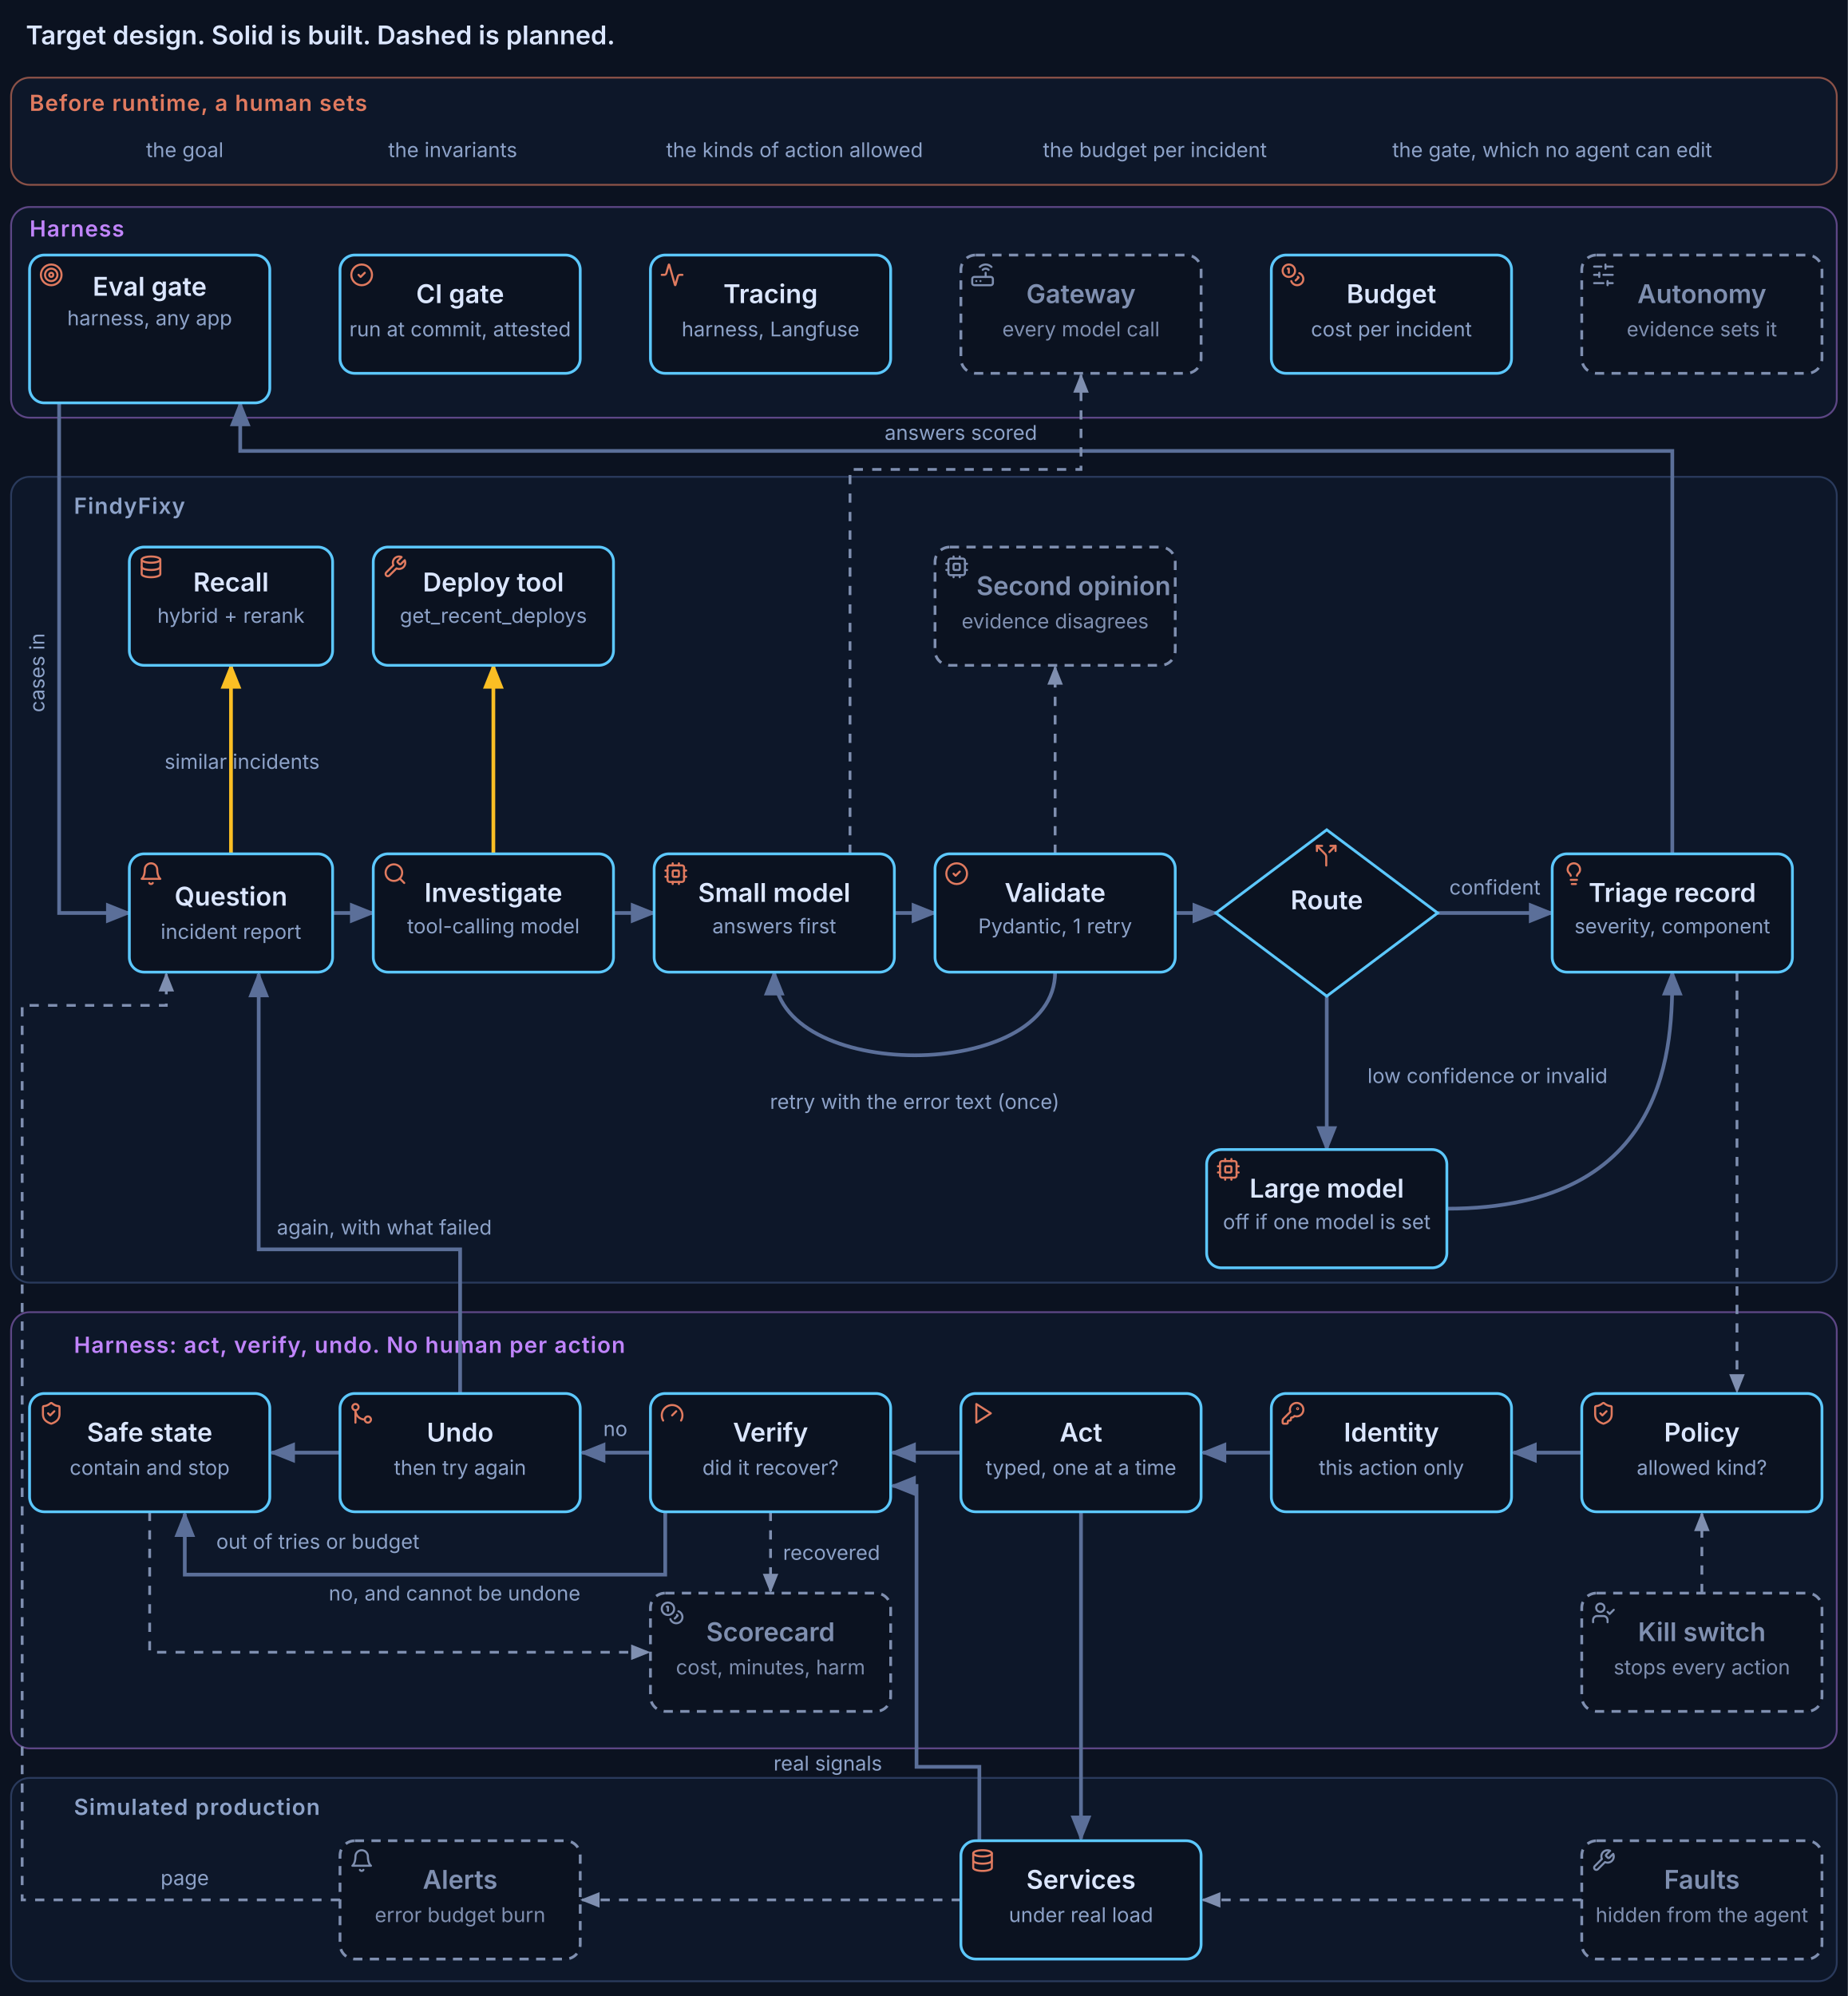
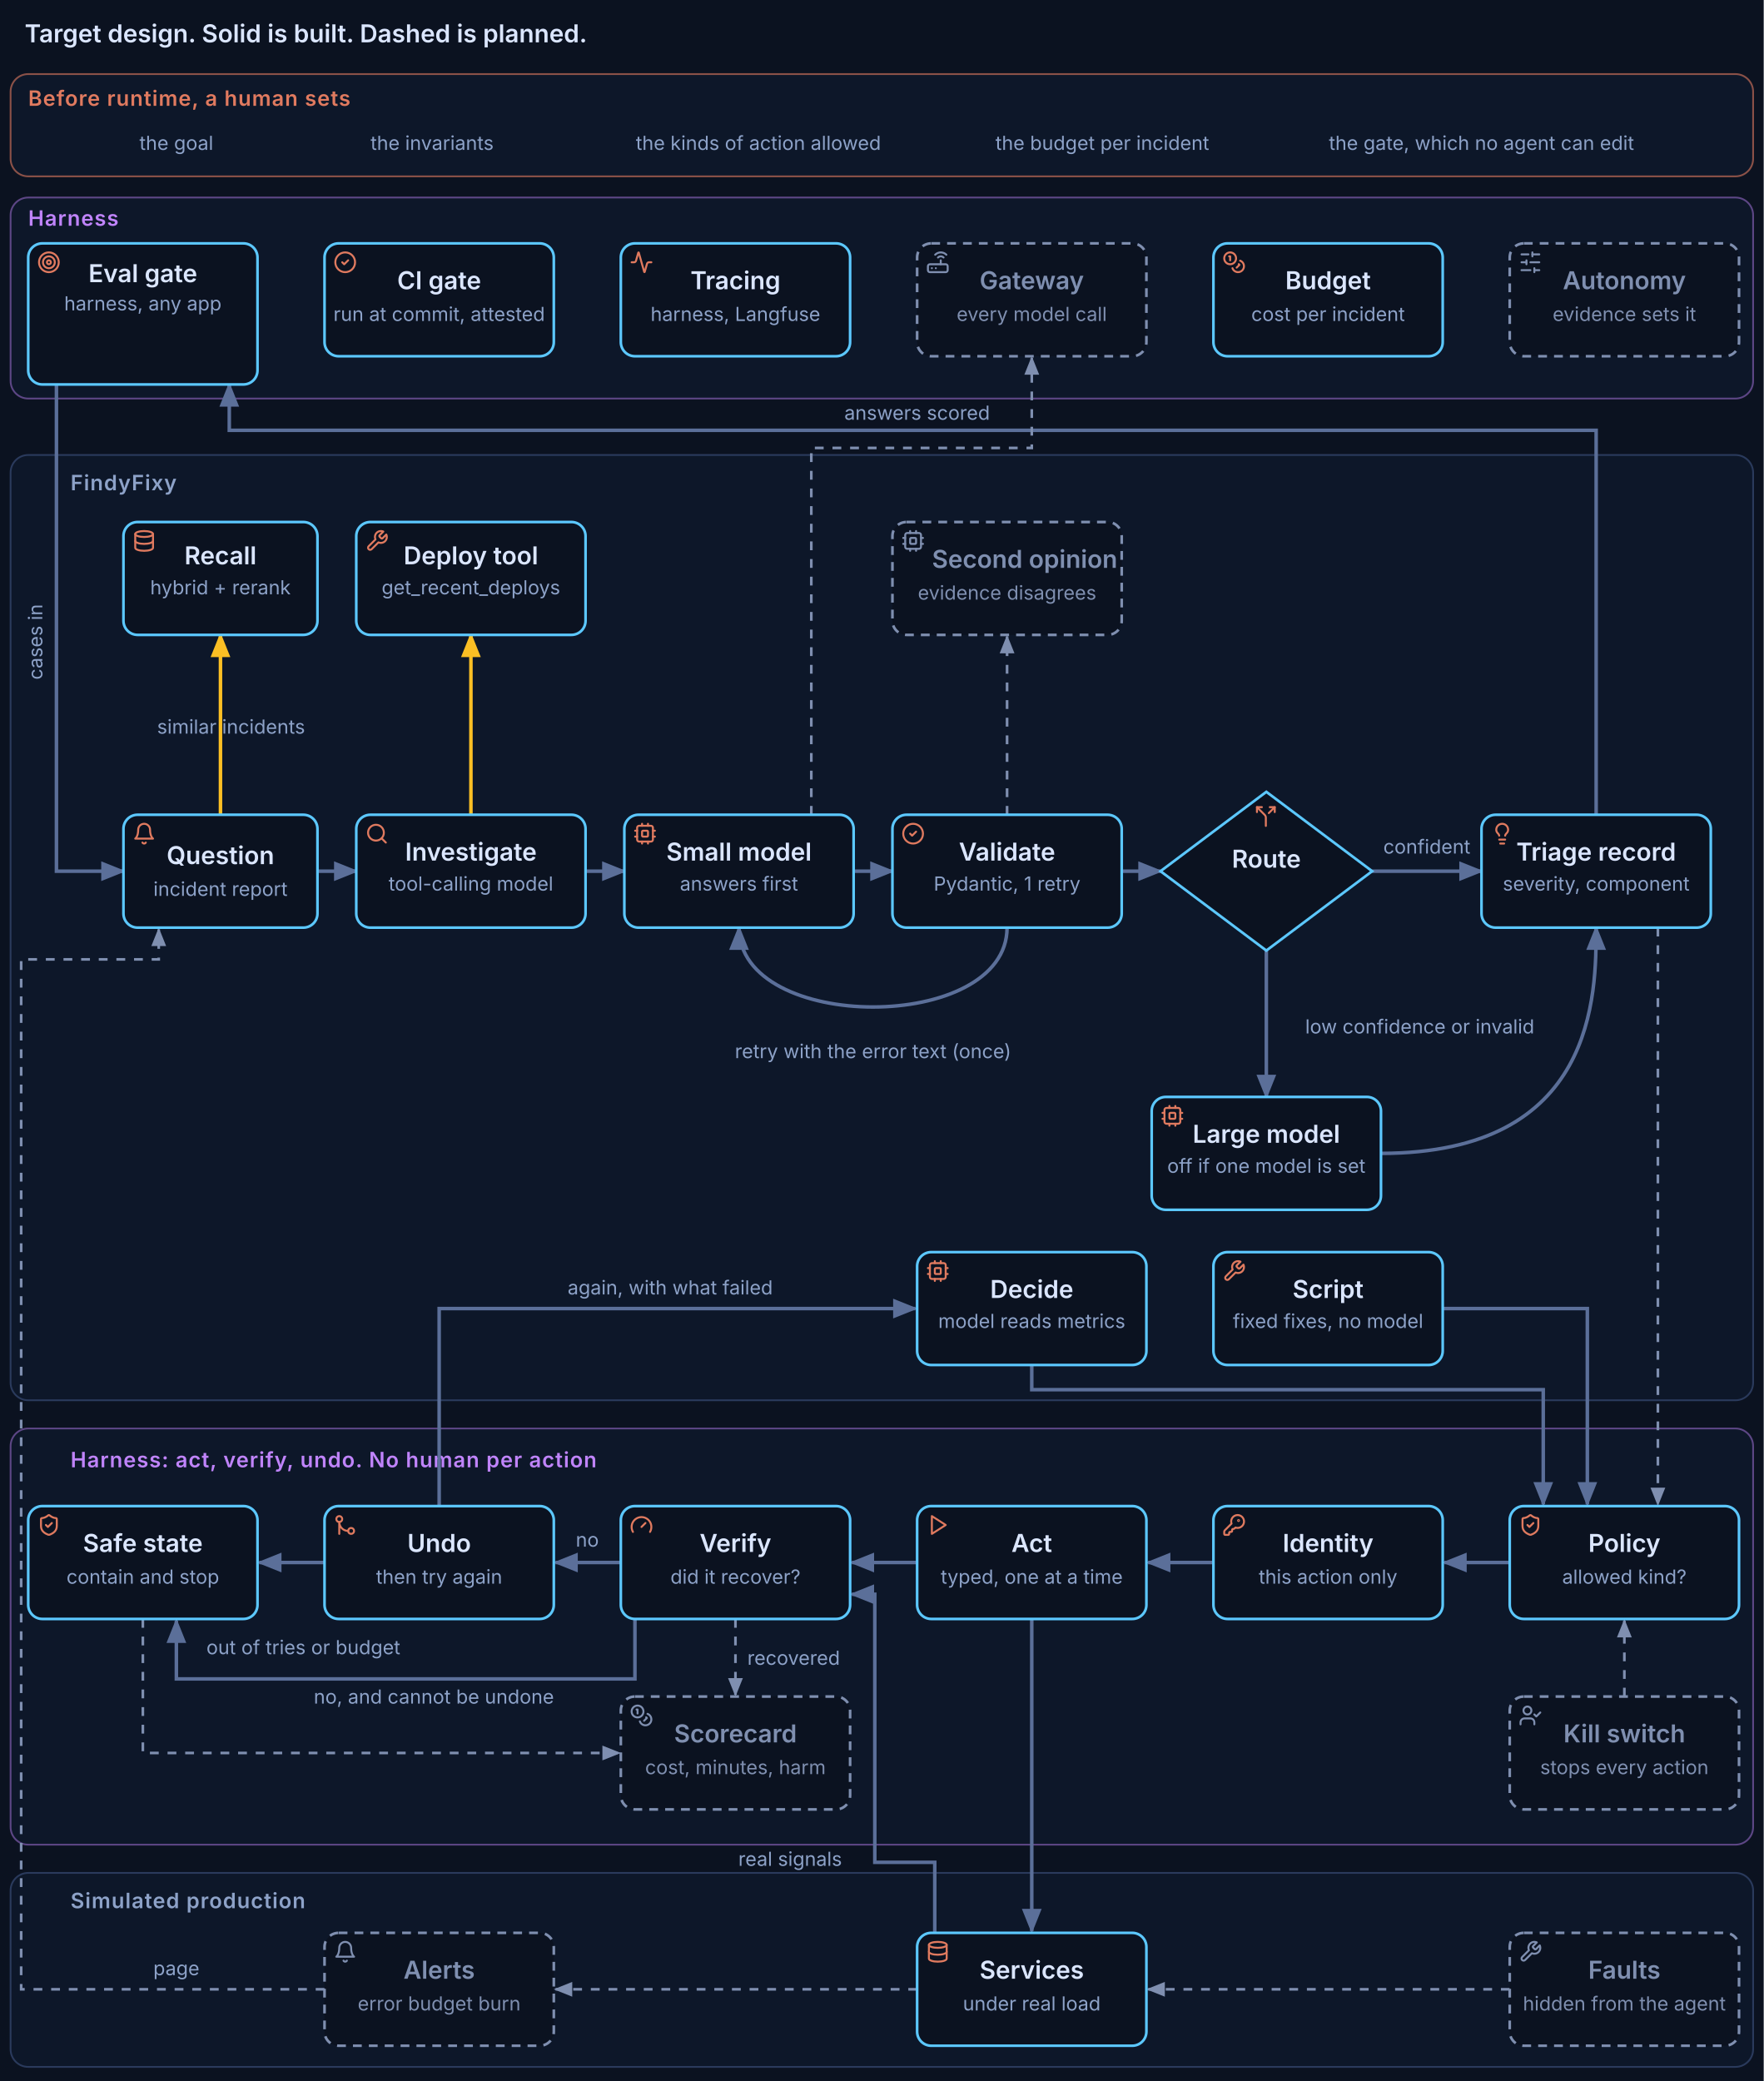
- <svg xmlns="http://www.w3.org/2000/svg" viewBox="-60 -234 1000 1080" width="1000" height="1080" role="img" aria-label="Target design. Solid is built. Dashed is planned.">
+ <svg xmlns="http://www.w3.org/2000/svg" viewBox="-60 -234 1000 1180" width="1000" height="1180" role="img" aria-label="Target design. Solid is built. Dashed is planned.">
  <style>
.lane { fill: #0d1729; stroke: #2a3a5c; stroke-width: 1; }
.lane.harness { stroke: #c084fc; stroke-opacity: .45; }
.lane-label { fill: #8da2c8; font-size: 12px; font-weight: 600; letter-spacing: .04em; }
.lane-label.harness { fill: #c084fc; }
.node rect, .node polygon { fill: #0b1220; stroke: #5cc8ff; stroke-width: 1.5; }
.node .t { fill: #dbe6ff; font-size: 14px; font-weight: 600; text-anchor: middle; }
.node .s, .node .badge { fill: #8da2c8; font-size: 11px; text-anchor: middle; }
.node[data-status=planned] rect { stroke: #7f8fb0; stroke-dasharray: 5 4; }
.node[data-status=planned] .t, .node[data-status=planned] .s { fill: #7f8fb0; }
.edge { fill: none; stroke: #5b6f99; stroke-width: 2; marker-end: url(#arrow); }
.edge.tool { stroke: #fbbf24; marker-end: url(#arrow-tool); }
.edge-label { fill: #8da2c8; font-size: 11px; text-anchor: middle; }
.edge.planned { stroke: #7f8fb0; stroke-width: 1.5; stroke-dasharray: 5 5; marker-end: url(#arrow-planned); }
.lane.human { stroke: #e07a5f; stroke-opacity: .6; }
.lane-label.human { fill: #e07a5f; }
.node .i.i.i { fill: none; stroke: #e07a5f; stroke-width: 2; stroke-linecap: round; stroke-linejoin: round; }
.node[data-status=planned] .i.i.i { stroke: #7f8fb0; stroke-dasharray: none; }
.caption { fill: #dbe6ff; font-size: 14px; font-weight: 600; }
text { font-family: ui-sans-serif, system-ui, -apple-system, "Segoe UI", sans-serif; }
</style>
  <defs>
    <marker id="arrow" viewBox="0 0 10 10" refX="9" refY="5" markerWidth="7" markerHeight="7" orient="auto">
      <path d="M0,1 L10,5 L0,9 z" fill="#5b6f99" />
    </marker>
    <marker id="arrow-tool" viewBox="0 0 10 10" refX="9" refY="5" markerWidth="7" markerHeight="7" orient="auto">
      <path d="M0,1 L10,5 L0,9 z" fill="#fbbf24" />
    </marker>
    <marker id="arrow-planned" viewBox="0 0 10 10" refX="9" refY="5" markerWidth="7" markerHeight="7" orient="auto">
      <path d="M0,1 L10,5 L0,9 z" fill="#7f8fb0" />
    </marker>
  </defs>
-   <rect x="-60" y="-234" width="1000" height="1080" fill="#0b1220" />
+   <rect x="-60" y="-234" width="1000" height="1180" fill="#0b1220" />
  <text class="caption" x="-46" y="-210">Target design. Solid is built. Dashed is planned.</text>
  <rect class="lane human" x="-54" y="-192" width="988" height="58" rx="10" />
  <text class="lane-label human" x="-44" y="-174">Before runtime, a human sets</text>
  <rect class="lane harness" x="-54" y="-122" width="988" height="114" rx="10" />
  <text class="lane-label harness" x="-44" y="-106">Harness</text>
-   <rect class="lane" x="-54" y="24" width="988" height="436" rx="10" />
+   <rect class="lane" x="-54" y="24" width="988" height="536" rx="10" />
  <text class="lane-label" x="-20" y="44">FindyFixy</text>
-   <rect class="lane harness" x="-54" y="476" width="988" height="236" rx="10" />
-   <text class="lane-label harness" x="-20" y="498">Harness: act, verify, undo. No human per action</text>
-   <rect class="lane" x="-54" y="728" width="988" height="110" rx="10" />
-   <text class="lane-label" x="-20" y="748">Simulated production</text>
+   <rect class="lane harness" x="-54" y="576" width="988" height="236" rx="10" />
+   <text class="lane-label harness" x="-20" y="598">Harness: act, verify, undo. No human per action</text>
+   <rect class="lane" x="-54" y="828" width="988" height="110" rx="10" />
+   <text class="lane-label" x="-20" y="848">Simulated production</text>
  <path id="e_eval_q" class="edge" d="M-28,-16 L-28,260 L10,260" />
  <path id="e_rec_eval" class="edge" d="M845,228 L845,10 L70,10 L70,-16" />
  <path id="e_q_inv" class="edge" d="M120,260 L142,260" />
  <path id="e_inv_small" class="edge" d="M272,260 L294,260" />
  <path id="e_small_val" class="edge" d="M424,260 L446,260" />
  <path id="e_val_route" class="edge" d="M576,260 L598,260" />
  <path id="e_retry" class="edge" d="M511,292 C511,352 359,352 359,292" />
  <path id="e_route_rec" class="edge" d="M718,260 L780,260" />
  <path id="e_route_large" class="edge" d="M658,305 L658,388" />
  <path id="e_large_rec" class="edge" d="M723,420 C845,420 845,330 845,292" />
  <path id="e_q_recall" class="edge tool" d="M65,228 L65,126" />
  <path id="e_inv_tool" class="edge tool" d="M207,228 L207,126" />
  <path id="p_small_gateway" class="edge planned" d="M400,228 L400,20 L525,20 L525,-31" />
  <path id="p_val_second" class="edge planned" d="M511,228 L511,127" />
-   <path id="p_rec_policy" class="edge planned" d="M880,292 L880,519" />
-   <path id="p_policy_identity" class="edge" d="M796,552 L759,552" />
-   <path id="p_identity_act" class="edge" d="M628,552 L591,552" />
-   <path id="p_act_verify" class="edge" d="M460,552 L423,552" />
-   <path id="p_verify_undo" class="edge" d="M292,552 L255,552" />
-   <path id="p_verify_safe" class="edge" d="M300,584 L300,618 L40,618 L40,585" />
-   <path id="p_undo_safe" class="edge" d="M124,552 L87,552" />
-   <path id="p_undo_again" class="edge" d="M189,520 L189,442 L80,442 L80,293" />
-   <path id="p_verify_score" class="edge planned" d="M357,584 L357,627" />
-   <path id="p_safe_score" class="edge planned" d="M21,584 L21,660 L291,660" />
-   <path id="p_kill_policy" class="edge planned" d="M861,628 L861,585" />
-   <path id="p_act_services" class="edge" d="M525,584 L525,761" />
-   <path id="p_services_verify" class="edge" d="M470,762 L470,722 L436,722 L436,570 L423,570" />
-   <path id="p_services_alerts" class="edge planned" d="M460,794 L255,794" />
-   <path id="p_faults_services" class="edge planned" d="M796,794 L591,794" />
-   <path id="p_alerts_question" class="edge planned" d="M124,794 L-48,794 L-48,310 L30,310 L30,293" />
+   <path id="p_rec_policy" class="edge planned" d="M880,292 L880,619" />
+   <path id="p_policy_identity" class="edge" d="M796,652 L759,652" />
+   <path id="p_identity_act" class="edge" d="M628,652 L591,652" />
+   <path id="p_act_verify" class="edge" d="M460,652 L423,652" />
+   <path id="p_verify_undo" class="edge" d="M292,652 L255,652" />
+   <path id="p_verify_safe" class="edge" d="M300,684 L300,718 L40,718 L40,685" />
+   <path id="p_undo_safe" class="edge" d="M124,652 L87,652" />
+   <path id="p_undo_again" class="edge" d="M189,620 L189,508 L459,508" />
+   <path id="p_decide_policy" class="edge" d="M525,540 L525,554 L815,554 L815,619" />
+   <path id="p_script_policy" class="edge" d="M758,508 L840,508 L840,619" />
+   <path id="p_verify_score" class="edge planned" d="M357,684 L357,727" />
+   <path id="p_safe_score" class="edge planned" d="M21,684 L21,760 L291,760" />
+   <path id="p_kill_policy" class="edge planned" d="M861,728 L861,685" />
+   <path id="p_act_services" class="edge" d="M525,684 L525,861" />
+   <path id="p_services_verify" class="edge" d="M470,862 L470,822 L436,822 L436,670 L423,670" />
+   <path id="p_services_alerts" class="edge planned" d="M460,894 L255,894" />
+   <path id="p_faults_services" class="edge planned" d="M796,894 L591,894" />
+   <path id="p_alerts_question" class="edge planned" d="M124,894 L-48,894 L-48,310 L30,310 L30,293" />
  <text class="edge-label" x="40" y="-149">the goal</text>
  <text class="edge-label" x="185" y="-149">the invariants</text>
  <text class="edge-label" x="370" y="-149">the kinds of action allowed</text>
  <text class="edge-label" x="565" y="-149">the budget per incident</text>
  <text class="edge-label" x="780" y="-149">the gate, which no agent can edit</text>
  <text class="edge-label" x="-36" y="130" transform="rotate(-90 -36 130)">cases in</text>
  <text class="edge-label" x="460" y="4">answers scored</text>
  <text class="edge-label" x="435" y="366">retry with the error text (once)</text>
  <text class="edge-label" x="749" y="250">confident</text>
  <text class="edge-label" x="745" y="352">low confidence or invalid</text>
  <text class="edge-label" x="71" y="182">similar incidents</text>
-   <text class="edge-label" x="273" y="543">no</text>
-   <text class="edge-label" x="112" y="604">out of tries or budget</text>
-   <text class="edge-label" x="186" y="632">no, and cannot be undone</text>
-   <text class="edge-label" x="148" y="434">again, with what failed</text>
-   <text class="edge-label" x="390" y="610">recovered</text>
-   <text class="edge-label" x="388" y="724">real signals</text>
-   <text class="edge-label" x="40" y="786">page</text>
+   <text class="edge-label" x="273" y="643">no</text>
+   <text class="edge-label" x="112" y="704">out of tries or budget</text>
+   <text class="edge-label" x="186" y="732">no, and cannot be undone</text>
+   <text class="edge-label" x="320" y="500">again, with what failed</text>
+   <text class="edge-label" x="390" y="710">recovered</text>
+   <text class="edge-label" x="388" y="824">real signals</text>
+   <text class="edge-label" x="40" y="886">page</text>
  <g class="node" id="n_q" data-status="built">
    <rect x="10" y="228" width="110" height="64" rx="8" />
    <path class="i" transform="translate(15 232) scale(.56)" d="M6 8a6 6 0 0 1 12 0c0 7 3 9 3 9H3s3-2 3-9" />
    <path class="i" transform="translate(15 232) scale(.56)" d="M10.3 21a1.94 1.94 0 0 0 3.4 0" />
    <text class="t" x="65" y="256">Question</text>
    <text class="s" x="65" y="274">incident report</text>
  </g>
  <g class="node" id="n_inv" data-status="built">
    <rect x="142" y="228" width="130" height="64" rx="8" />
    <circle class="i" transform="translate(147 232) scale(.56)" cx="11" cy="11" r="8" />
    <path class="i" transform="translate(147 232) scale(.56)" d="m21 21-4.3-4.3" />
    <text class="t" x="207" y="254">Investigate</text>
    <text class="s" x="207" y="271">tool-calling model</text>
    <text class="badge" x="207" y="286" id="b_inv"> </text>
  </g>
  <g class="node" id="n_small" data-status="built">
    <rect x="294" y="228" width="130" height="64" rx="8" />
    <rect class="i" transform="translate(299 232) scale(.56)" width="16" height="16" x="4" y="4" rx="2" />
    <rect class="i" transform="translate(299 232) scale(.56)" width="6" height="6" x="9" y="9" rx="1" />
    <path class="i" transform="translate(299 232) scale(.56)" d="M15 2v2" />
    <path class="i" transform="translate(299 232) scale(.56)" d="M15 20v2" />
    <path class="i" transform="translate(299 232) scale(.56)" d="M2 15h2" />
    <path class="i" transform="translate(299 232) scale(.56)" d="M2 9h2" />
    <path class="i" transform="translate(299 232) scale(.56)" d="M20 15h2" />
    <path class="i" transform="translate(299 232) scale(.56)" d="M20 9h2" />
    <path class="i" transform="translate(299 232) scale(.56)" d="M9 2v2" />
    <path class="i" transform="translate(299 232) scale(.56)" d="M9 20v2" />
    <text class="t" x="359" y="254">Small model</text>
    <text class="s" x="359" y="271">answers first</text>
    <text class="badge" x="359" y="286" id="b_small"> </text>
  </g>
  <g class="node" id="n_val" data-status="built">
    <rect x="446" y="228" width="130" height="64" rx="8" />
    <circle class="i" transform="translate(451 232) scale(.56)" cx="12" cy="12" r="10" />
    <path class="i" transform="translate(451 232) scale(.56)" d="m9 12 2 2 4-4" />
    <text class="t" x="511" y="254">Validate</text>
    <text class="s" x="511" y="271">Pydantic, 1 retry</text>
    <text class="badge" x="511" y="286" id="b_val"> </text>
  </g>
  <g class="node" id="n_route" data-status="built">
    <polygon points="658,215 718,260 658,305 598,260" />
    <path class="i" transform="translate(651 222) scale(.56)" d="M16 3h5v5" />
    <path class="i" transform="translate(651 222) scale(.56)" d="M8 3H3v5" />
    <path class="i" transform="translate(651 222) scale(.56)" d="M12 22v-8.3a4 4 0 0 0-1.172-2.872L3 3" />
    <path class="i" transform="translate(651 222) scale(.56)" d="m15 9 6-6" />
    <text class="t" x="658" y="258">Route</text>
    <text class="badge" x="658" y="274" id="b_route"> </text>
  </g>
  <g class="node" id="n_large" data-status="built">
    <rect x="593" y="388" width="130" height="64" rx="8" />
    <rect class="i" transform="translate(598 392) scale(.56)" width="16" height="16" x="4" y="4" rx="2" />
    <rect class="i" transform="translate(598 392) scale(.56)" width="6" height="6" x="9" y="9" rx="1" />
    <path class="i" transform="translate(598 392) scale(.56)" d="M15 2v2" />
    <path class="i" transform="translate(598 392) scale(.56)" d="M15 20v2" />
    <path class="i" transform="translate(598 392) scale(.56)" d="M2 15h2" />
    <path class="i" transform="translate(598 392) scale(.56)" d="M2 9h2" />
    <path class="i" transform="translate(598 392) scale(.56)" d="M20 15h2" />
    <path class="i" transform="translate(598 392) scale(.56)" d="M20 9h2" />
    <path class="i" transform="translate(598 392) scale(.56)" d="M9 2v2" />
    <path class="i" transform="translate(598 392) scale(.56)" d="M9 20v2" />
    <text class="t" x="658" y="414">Large model</text>
    <text class="s" x="658" y="431">off if one model is set</text>
    <text class="badge" x="658" y="446" id="b_large"> </text>
  </g>
  <g class="node" id="n_rec" data-status="built">
    <rect x="780" y="228" width="130" height="64" rx="8" />
    <path class="i" transform="translate(785 232) scale(.56)" d="M15 14c.2-1 .7-1.7 1.5-2.5 1-.9 1.5-2.2 1.5-3.5A6 6 0 0 0 6 8c0 1 .2 2.2 1.5 3.5.7.7 1.3 1.5 1.5 2.5" />
    <path class="i" transform="translate(785 232) scale(.56)" d="M9 18h6" />
    <path class="i" transform="translate(785 232) scale(.56)" d="M10 22h4" />
    <text class="t" x="845" y="254">Triage record</text>
    <text class="s" x="845" y="271">severity, component</text>
    <text class="badge" x="845" y="286" id="b_rec"> </text>
  </g>
  <g class="node" id="n_recall" data-status="built">
    <rect x="10" y="62" width="110" height="64" rx="8" />
    <ellipse class="i" transform="translate(15 66) scale(.56)" cx="12" cy="5" rx="9" ry="3" />
    <path class="i" transform="translate(15 66) scale(.56)" d="M3 5V19A9 3 0 0 0 21 19V5" />
    <path class="i" transform="translate(15 66) scale(.56)" d="M3 12A9 3 0 0 0 21 12" />
    <text class="t" x="65" y="86">Recall</text>
    <text class="s" x="65" y="103">hybrid + rerank</text>
    <text class="badge" x="65" y="119" id="b_recall"> </text>
  </g>
  <g class="node" id="n_tool" data-status="built">
    <rect x="142" y="62" width="130" height="64" rx="8" />
    <path class="i" transform="translate(147 66) scale(.56)" d="M14.7 6.3a1 1 0 0 0 0 1.4l1.6 1.6a1 1 0 0 0 1.4 0l3.77-3.77a6 6 0 0 1-7.94 7.94l-6.91 6.91a2.12 2.12 0 0 1-3-3l6.91-6.91a6 6 0 0 1 7.94-7.94l-3.76 3.76z" />
    <text class="t" x="207" y="86">Deploy tool</text>
    <text class="s" x="207" y="103">get_recent_deploys</text>
    <text class="badge" x="207" y="119" id="b_tool"> </text>
  </g>
+   <g class="node" id="n_decide" data-status="built">
+     <rect x="460" y="476" width="130" height="64" rx="8" />
+     <rect class="i" transform="translate(465 480) scale(.56)" width="16" height="16" x="4" y="4" rx="2" />
+     <rect class="i" transform="translate(465 480) scale(.56)" width="6" height="6" x="9" y="9" rx="1" />
+     <path class="i" transform="translate(465 480) scale(.56)" d="M15 2v2" />
+     <path class="i" transform="translate(465 480) scale(.56)" d="M15 20v2" />
+     <path class="i" transform="translate(465 480) scale(.56)" d="M2 15h2" />
+     <path class="i" transform="translate(465 480) scale(.56)" d="M2 9h2" />
+     <path class="i" transform="translate(465 480) scale(.56)" d="M20 15h2" />
+     <path class="i" transform="translate(465 480) scale(.56)" d="M20 9h2" />
+     <path class="i" transform="translate(465 480) scale(.56)" d="M9 2v2" />
+     <path class="i" transform="translate(465 480) scale(.56)" d="M9 20v2" />
+     <text class="t" x="525" y="502">Decide</text>
+     <text class="s" x="525" y="519">model reads metrics</text>
+   </g>
+   <g class="node" id="n_script" data-status="built">
+     <rect x="628" y="476" width="130" height="64" rx="8" />
+     <path class="i" transform="translate(633 480) scale(.56)" d="M14.7 6.3a1 1 0 0 0 0 1.4l1.6 1.6a1 1 0 0 0 1.4 0l3.77-3.77a6 6 0 0 1-7.94 7.94l-6.91 6.91a2.12 2.12 0 0 1-3-3l6.91-6.91a6 6 0 0 1 7.94-7.94l-3.76 3.76z" />
+     <text class="t" x="693" y="502">Script</text>
+     <text class="s" x="693" y="519">fixed fixes, no model</text>
+   </g>
  <g class="node" id="n_eval" data-status="built">
    <rect x="-44" y="-96" width="130" height="80" rx="8" />
    <circle class="i" transform="translate(-39 -92) scale(.56)" cx="12" cy="12" r="10" />
    <circle class="i" transform="translate(-39 -92) scale(.56)" cx="12" cy="12" r="6" />
    <circle class="i" transform="translate(-39 -92) scale(.56)" cx="12" cy="12" r="2" />
    <text class="t" x="21" y="-74">Eval gate</text>
    <text class="s" x="21" y="-58">harness, any app</text>
    <text class="badge" x="21" y="-43" id="b_eval"> </text>
    <text class="badge" x="21" y="-28" id="b_evalscore"> </text>
  </g>
  <g class="node" data-status="built">
    <rect x="124" y="-96" width="130" height="64" rx="8" />
    <circle class="i" transform="translate(129 -92) scale(.56)" cx="12" cy="12" r="10" />
    <path class="i" transform="translate(129 -92) scale(.56)" d="m9 12 2 2 4-4" />
    <text class="t" x="189" y="-70">CI gate</text>
    <text class="s" x="189" y="-52">run at commit, attested</text>
  </g>
  <g class="node" data-status="built">
    <rect x="292" y="-96" width="130" height="64" rx="8" />
    <path class="i" transform="translate(297 -92) scale(.56)" d="M22 12h-2.48a2 2 0 0 0-1.93 1.46l-2.35 8.36a.25.25 0 0 1-.48 0L9.24 2.18a.25.25 0 0 0-.48 0l-2.35 8.36A2 2 0 0 1 4.49 12H2" />
    <text class="t" x="357" y="-70">Tracing</text>
    <text class="s" x="357" y="-52">harness, Langfuse</text>
  </g>
  <g class="node" data-status="planned">
    <rect x="460" y="-96" width="130" height="64" rx="8" />
    <rect class="i" transform="translate(465 -92) scale(.56)" width="20" height="8" x="2" y="14" rx="2" />
    <path class="i" transform="translate(465 -92) scale(.56)" d="M6.01 18H6" />
    <path class="i" transform="translate(465 -92) scale(.56)" d="M10.01 18H10" />
    <path class="i" transform="translate(465 -92) scale(.56)" d="M15 10v4" />
    <path class="i" transform="translate(465 -92) scale(.56)" d="M17.84 7.17a4 4 0 0 0-5.66 0" />
    <path class="i" transform="translate(465 -92) scale(.56)" d="M20.66 4.34a8 8 0 0 0-11.31 0" />
    <text class="t" x="525" y="-70">Gateway</text>
    <text class="s" x="525" y="-52">every model call</text>
  </g>
  <g class="node" id="n_budget" data-status="built">
    <rect x="628" y="-96" width="130" height="64" rx="8" />
    <circle class="i" transform="translate(633 -92) scale(.56)" cx="8" cy="8" r="6" />
    <path class="i" transform="translate(633 -92) scale(.56)" d="M18.09 10.37A6 6 0 1 1 10.34 18" />
    <path class="i" transform="translate(633 -92) scale(.56)" d="M7 6h1v4" />
    <path class="i" transform="translate(633 -92) scale(.56)" d="m16.71 13.88.7.71-2.82 2.82" />
    <text class="t" x="693" y="-70">Budget</text>
    <text class="s" x="693" y="-52">cost per incident</text>
  </g>
  <g class="node" data-status="planned">
    <rect x="796" y="-96" width="130" height="64" rx="8" />
    <line class="i" transform="translate(801 -92) scale(.56)" x1="21" x2="14" y1="4" y2="4" />
    <line class="i" transform="translate(801 -92) scale(.56)" x1="10" x2="3" y1="4" y2="4" />
    <line class="i" transform="translate(801 -92) scale(.56)" x1="21" x2="12" y1="12" y2="12" />
    <line class="i" transform="translate(801 -92) scale(.56)" x1="8" x2="3" y1="12" y2="12" />
    <line class="i" transform="translate(801 -92) scale(.56)" x1="21" x2="16" y1="20" y2="20" />
    <line class="i" transform="translate(801 -92) scale(.56)" x1="12" x2="3" y1="20" y2="20" />
    <line class="i" transform="translate(801 -92) scale(.56)" x1="14" x2="14" y1="2" y2="6" />
    <line class="i" transform="translate(801 -92) scale(.56)" x1="8" x2="8" y1="10" y2="14" />
    <line class="i" transform="translate(801 -92) scale(.56)" x1="16" x2="16" y1="18" y2="22" />
    <text class="t" x="861" y="-70">Autonomy</text>
    <text class="s" x="861" y="-52">evidence sets it</text>
  </g>
  <g class="node" data-status="planned">
    <rect x="446" y="62" width="130" height="64" rx="8" />
    <rect class="i" transform="translate(451 66) scale(.56)" width="16" height="16" x="4" y="4" rx="2" />
    <rect class="i" transform="translate(451 66) scale(.56)" width="6" height="6" x="9" y="9" rx="1" />
    <path class="i" transform="translate(451 66) scale(.56)" d="M15 2v2" />
    <path class="i" transform="translate(451 66) scale(.56)" d="M15 20v2" />
    <path class="i" transform="translate(451 66) scale(.56)" d="M2 15h2" />
    <path class="i" transform="translate(451 66) scale(.56)" d="M2 9h2" />
    <path class="i" transform="translate(451 66) scale(.56)" d="M20 15h2" />
    <path class="i" transform="translate(451 66) scale(.56)" d="M20 9h2" />
    <path class="i" transform="translate(451 66) scale(.56)" d="M9 2v2" />
    <path class="i" transform="translate(451 66) scale(.56)" d="M9 20v2" />
    <text class="t" x="521" y="88">Second opinion</text>
    <text class="s" x="511" y="106">evidence disagrees</text>
  </g>
  <g class="node" id="n_policy" data-status="built">
-     <rect x="796" y="520" width="130" height="64" rx="8" />
-     <path class="i" transform="translate(801 524) scale(.56)" d="M20 13c0 5-3.5 7.5-7.66 8.95a1 1 0 0 1-.67-.01C7.5 20.5 4 18 4 13V6a1 1 0 0 1 1-1c2 0 4.5-1.2 6.24-2.72a1.17 1.17 0 0 1 1.52 0C14.51 3.81 17 5 19 5a1 1 0 0 1 1 1z" />
-     <path class="i" transform="translate(801 524) scale(.56)" d="m9 12 2 2 4-4" />
-     <text class="t" x="861" y="546">Policy</text>
-     <text class="s" x="861" y="564">allowed kind?</text>
+     <rect x="796" y="620" width="130" height="64" rx="8" />
+     <path class="i" transform="translate(801 624) scale(.56)" d="M20 13c0 5-3.5 7.5-7.66 8.95a1 1 0 0 1-.67-.01C7.5 20.5 4 18 4 13V6a1 1 0 0 1 1-1c2 0 4.5-1.2 6.24-2.72a1.17 1.17 0 0 1 1.52 0C14.51 3.81 17 5 19 5a1 1 0 0 1 1 1z" />
+     <path class="i" transform="translate(801 624) scale(.56)" d="m9 12 2 2 4-4" />
+     <text class="t" x="861" y="646">Policy</text>
+     <text class="s" x="861" y="664">allowed kind?</text>
  </g>
  <g class="node" id="n_identity" data-status="built">
-     <rect x="628" y="520" width="130" height="64" rx="8" />
-     <path class="i" transform="translate(633 524) scale(.56)" d="M2.586 17.414A2 2 0 0 0 2 18.828V21a1 1 0 0 0 1 1h3a1 1 0 0 0 1-1v-1a1 1 0 0 1 1-1h1a1 1 0 0 0 1-1v-1a1 1 0 0 1 1-1h.172a2 2 0 0 0 1.414-.586l.814-.814a6.5 6.5 0 1 0-4-4z" />
-     <circle class="i" transform="translate(633 524) scale(.56)" cx="16.5" cy="7.5" r=".5" />
-     <text class="t" x="693" y="546">Identity</text>
-     <text class="s" x="693" y="564">this action only</text>
+     <rect x="628" y="620" width="130" height="64" rx="8" />
+     <path class="i" transform="translate(633 624) scale(.56)" d="M2.586 17.414A2 2 0 0 0 2 18.828V21a1 1 0 0 0 1 1h3a1 1 0 0 0 1-1v-1a1 1 0 0 1 1-1h1a1 1 0 0 0 1-1v-1a1 1 0 0 1 1-1h.172a2 2 0 0 0 1.414-.586l.814-.814a6.5 6.5 0 1 0-4-4z" />
+     <circle class="i" transform="translate(633 624) scale(.56)" cx="16.5" cy="7.5" r=".5" />
+     <text class="t" x="693" y="646">Identity</text>
+     <text class="s" x="693" y="664">this action only</text>
  </g>
  <g class="node" id="n_act" data-status="built">
-     <rect x="460" y="520" width="130" height="64" rx="8" />
-     <polygon class="i" transform="translate(465 524) scale(.56)" points="6 3 20 12 6 21 6 3" />
-     <text class="t" x="525" y="546">Act</text>
-     <text class="s" x="525" y="564">typed, one at a time</text>
+     <rect x="460" y="620" width="130" height="64" rx="8" />
+     <polygon class="i" transform="translate(465 624) scale(.56)" points="6 3 20 12 6 21 6 3" />
+     <text class="t" x="525" y="646">Act</text>
+     <text class="s" x="525" y="664">typed, one at a time</text>
  </g>
  <g class="node" id="n_verify" data-status="built">
-     <rect x="292" y="520" width="130" height="64" rx="8" />
-     <path class="i" transform="translate(297 524) scale(.56)" d="m12 14 4-4" />
-     <path class="i" transform="translate(297 524) scale(.56)" d="M3.34 19a10 10 0 1 1 17.32 0" />
-     <text class="t" x="357" y="546">Verify</text>
-     <text class="s" x="357" y="564">did it recover?</text>
+     <rect x="292" y="620" width="130" height="64" rx="8" />
+     <path class="i" transform="translate(297 624) scale(.56)" d="m12 14 4-4" />
+     <path class="i" transform="translate(297 624) scale(.56)" d="M3.34 19a10 10 0 1 1 17.32 0" />
+     <text class="t" x="357" y="646">Verify</text>
+     <text class="s" x="357" y="664">did it recover?</text>
  </g>
  <g class="node" id="n_undo" data-status="built">
-     <rect x="124" y="520" width="130" height="64" rx="8" />
-     <circle class="i" transform="translate(129 524) scale(.56)" cx="18" cy="18" r="3" />
-     <circle class="i" transform="translate(129 524) scale(.56)" cx="6" cy="6" r="3" />
-     <path class="i" transform="translate(129 524) scale(.56)" d="M6 21V9a9 9 0 0 0 9 9" />
-     <text class="t" x="189" y="546">Undo</text>
-     <text class="s" x="189" y="564">then try again</text>
+     <rect x="124" y="620" width="130" height="64" rx="8" />
+     <circle class="i" transform="translate(129 624) scale(.56)" cx="18" cy="18" r="3" />
+     <circle class="i" transform="translate(129 624) scale(.56)" cx="6" cy="6" r="3" />
+     <path class="i" transform="translate(129 624) scale(.56)" d="M6 21V9a9 9 0 0 0 9 9" />
+     <text class="t" x="189" y="646">Undo</text>
+     <text class="s" x="189" y="664">then try again</text>
  </g>
  <g class="node" id="n_safe" data-status="built">
-     <rect x="-44" y="520" width="130" height="64" rx="8" />
-     <path class="i" transform="translate(-39 524) scale(.56)" d="M20 13c0 5-3.5 7.5-7.66 8.95a1 1 0 0 1-.67-.01C7.5 20.5 4 18 4 13V6a1 1 0 0 1 1-1c2 0 4.5-1.2 6.24-2.72a1.17 1.17 0 0 1 1.52 0C14.51 3.81 17 5 19 5a1 1 0 0 1 1 1z" />
-     <path class="i" transform="translate(-39 524) scale(.56)" d="m9 12 2 2 4-4" />
-     <text class="t" x="21" y="546">Safe state</text>
-     <text class="s" x="21" y="564">contain and stop</text>
-   </g>
-   <g class="node" data-status="planned">
-     <rect x="292" y="628" width="130" height="64" rx="8" />
-     <circle class="i" transform="translate(297 632) scale(.56)" cx="8" cy="8" r="6" />
-     <path class="i" transform="translate(297 632) scale(.56)" d="M18.09 10.37A6 6 0 1 1 10.34 18" />
-     <path class="i" transform="translate(297 632) scale(.56)" d="M7 6h1v4" />
-     <path class="i" transform="translate(297 632) scale(.56)" d="m16.71 13.88.7.71-2.82 2.82" />
-     <text class="t" x="357" y="654">Scorecard</text>
-     <text class="s" x="357" y="672">cost, minutes, harm</text>
-   </g>
-   <g class="node" data-status="planned">
-     <rect x="796" y="628" width="130" height="64" rx="8" />
-     <path class="i" transform="translate(801 632) scale(.56)" d="M16 21v-2a4 4 0 0 0-4-4H6a4 4 0 0 0-4 4v2" />
-     <circle class="i" transform="translate(801 632) scale(.56)" cx="9" cy="7" r="4" />
-     <polyline class="i" transform="translate(801 632) scale(.56)" points="16 11 18 13 22 9" />
-     <text class="t" x="861" y="654">Kill switch</text>
-     <text class="s" x="861" y="672">stops every action</text>
-   </g>
-   <g class="node" data-status="planned">
-     <rect x="124" y="762" width="130" height="64" rx="8" />
-     <path class="i" transform="translate(129 766) scale(.56)" d="M6 8a6 6 0 0 1 12 0c0 7 3 9 3 9H3s3-2 3-9" />
-     <path class="i" transform="translate(129 766) scale(.56)" d="M10.3 21a1.94 1.94 0 0 0 3.4 0" />
-     <text class="t" x="189" y="788">Alerts</text>
-     <text class="s" x="189" y="806">error budget burn</text>
+     <rect x="-44" y="620" width="130" height="64" rx="8" />
+     <path class="i" transform="translate(-39 624) scale(.56)" d="M20 13c0 5-3.5 7.5-7.66 8.95a1 1 0 0 1-.67-.01C7.5 20.5 4 18 4 13V6a1 1 0 0 1 1-1c2 0 4.5-1.2 6.24-2.72a1.17 1.17 0 0 1 1.52 0C14.51 3.81 17 5 19 5a1 1 0 0 1 1 1z" />
+     <path class="i" transform="translate(-39 624) scale(.56)" d="m9 12 2 2 4-4" />
+     <text class="t" x="21" y="646">Safe state</text>
+     <text class="s" x="21" y="664">contain and stop</text>
+   </g>
+   <g class="node" data-status="planned">
+     <rect x="292" y="728" width="130" height="64" rx="8" />
+     <circle class="i" transform="translate(297 732) scale(.56)" cx="8" cy="8" r="6" />
+     <path class="i" transform="translate(297 732) scale(.56)" d="M18.09 10.37A6 6 0 1 1 10.34 18" />
+     <path class="i" transform="translate(297 732) scale(.56)" d="M7 6h1v4" />
+     <path class="i" transform="translate(297 732) scale(.56)" d="m16.71 13.88.7.71-2.82 2.82" />
+     <text class="t" x="357" y="754">Scorecard</text>
+     <text class="s" x="357" y="772">cost, minutes, harm</text>
+   </g>
+   <g class="node" data-status="planned">
+     <rect x="796" y="728" width="130" height="64" rx="8" />
+     <path class="i" transform="translate(801 732) scale(.56)" d="M16 21v-2a4 4 0 0 0-4-4H6a4 4 0 0 0-4 4v2" />
+     <circle class="i" transform="translate(801 732) scale(.56)" cx="9" cy="7" r="4" />
+     <polyline class="i" transform="translate(801 732) scale(.56)" points="16 11 18 13 22 9" />
+     <text class="t" x="861" y="754">Kill switch</text>
+     <text class="s" x="861" y="772">stops every action</text>
+   </g>
+   <g class="node" data-status="planned">
+     <rect x="124" y="862" width="130" height="64" rx="8" />
+     <path class="i" transform="translate(129 866) scale(.56)" d="M6 8a6 6 0 0 1 12 0c0 7 3 9 3 9H3s3-2 3-9" />
+     <path class="i" transform="translate(129 866) scale(.56)" d="M10.3 21a1.94 1.94 0 0 0 3.4 0" />
+     <text class="t" x="189" y="888">Alerts</text>
+     <text class="s" x="189" y="906">error budget burn</text>
  </g>
  <g class="node" id="n_services" data-status="built">
-     <rect x="460" y="762" width="130" height="64" rx="8" />
-     <ellipse class="i" transform="translate(465 766) scale(.56)" cx="12" cy="5" rx="9" ry="3" />
-     <path class="i" transform="translate(465 766) scale(.56)" d="M3 5V19A9 3 0 0 0 21 19V5" />
-     <path class="i" transform="translate(465 766) scale(.56)" d="M3 12A9 3 0 0 0 21 12" />
-     <text class="t" x="525" y="788">Services</text>
-     <text class="s" x="525" y="806">under real load</text>
-   </g>
-   <g class="node" data-status="planned">
-     <rect x="796" y="762" width="130" height="64" rx="8" />
-     <path class="i" transform="translate(801 766) scale(.56)" d="M14.7 6.3a1 1 0 0 0 0 1.4l1.6 1.6a1 1 0 0 0 1.4 0l3.77-3.77a6 6 0 0 1-7.94 7.94l-6.91 6.91a2.12 2.12 0 0 1-3-3l6.91-6.91a6 6 0 0 1 7.94-7.94l-3.76 3.76z" />
-     <text class="t" x="861" y="788">Faults</text>
-     <text class="s" x="861" y="806">hidden from the agent</text>
+     <rect x="460" y="862" width="130" height="64" rx="8" />
+     <ellipse class="i" transform="translate(465 866) scale(.56)" cx="12" cy="5" rx="9" ry="3" />
+     <path class="i" transform="translate(465 866) scale(.56)" d="M3 5V19A9 3 0 0 0 21 19V5" />
+     <path class="i" transform="translate(465 866) scale(.56)" d="M3 12A9 3 0 0 0 21 12" />
+     <text class="t" x="525" y="888">Services</text>
+     <text class="s" x="525" y="906">under real load</text>
+   </g>
+   <g class="node" data-status="planned">
+     <rect x="796" y="862" width="130" height="64" rx="8" />
+     <path class="i" transform="translate(801 866) scale(.56)" d="M14.7 6.3a1 1 0 0 0 0 1.4l1.6 1.6a1 1 0 0 0 1.4 0l3.77-3.77a6 6 0 0 1-7.94 7.94l-6.91 6.91a2.12 2.12 0 0 1-3-3l6.91-6.91a6 6 0 0 1 7.94-7.94l-3.76 3.76z" />
+     <text class="t" x="861" y="888">Faults</text>
+     <text class="s" x="861" y="906">hidden from the agent</text>
  </g>
</svg>
